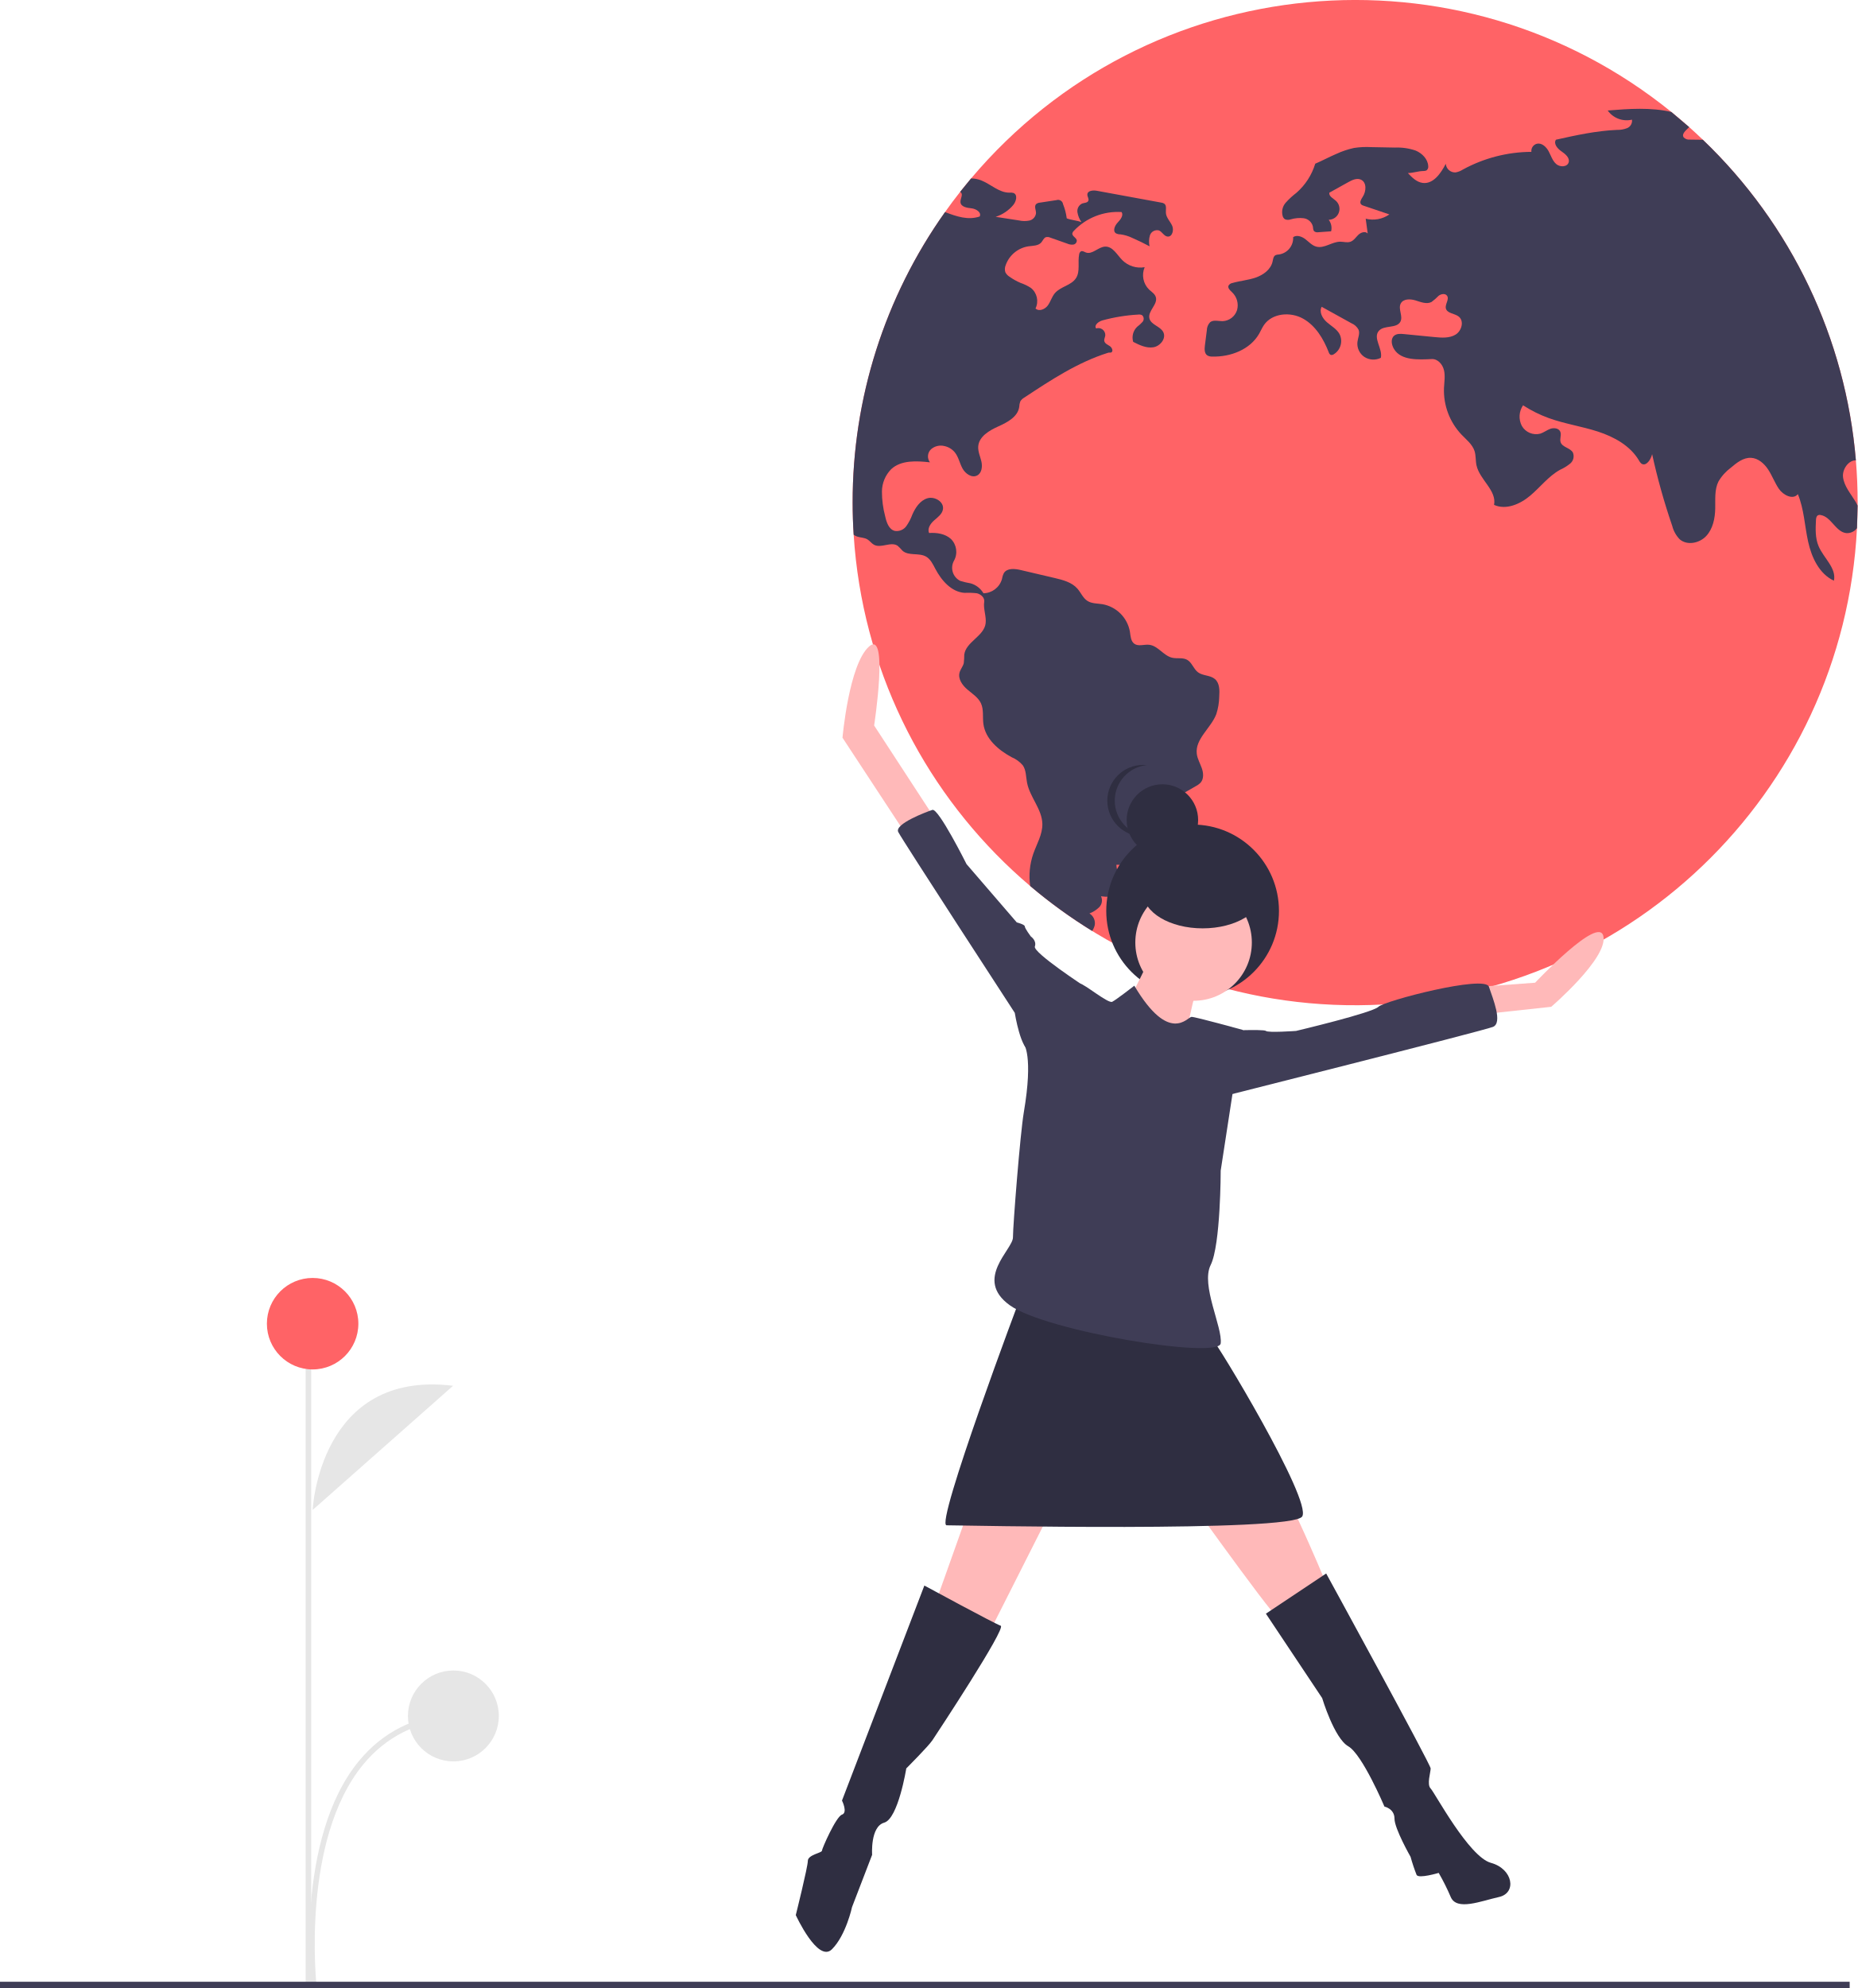
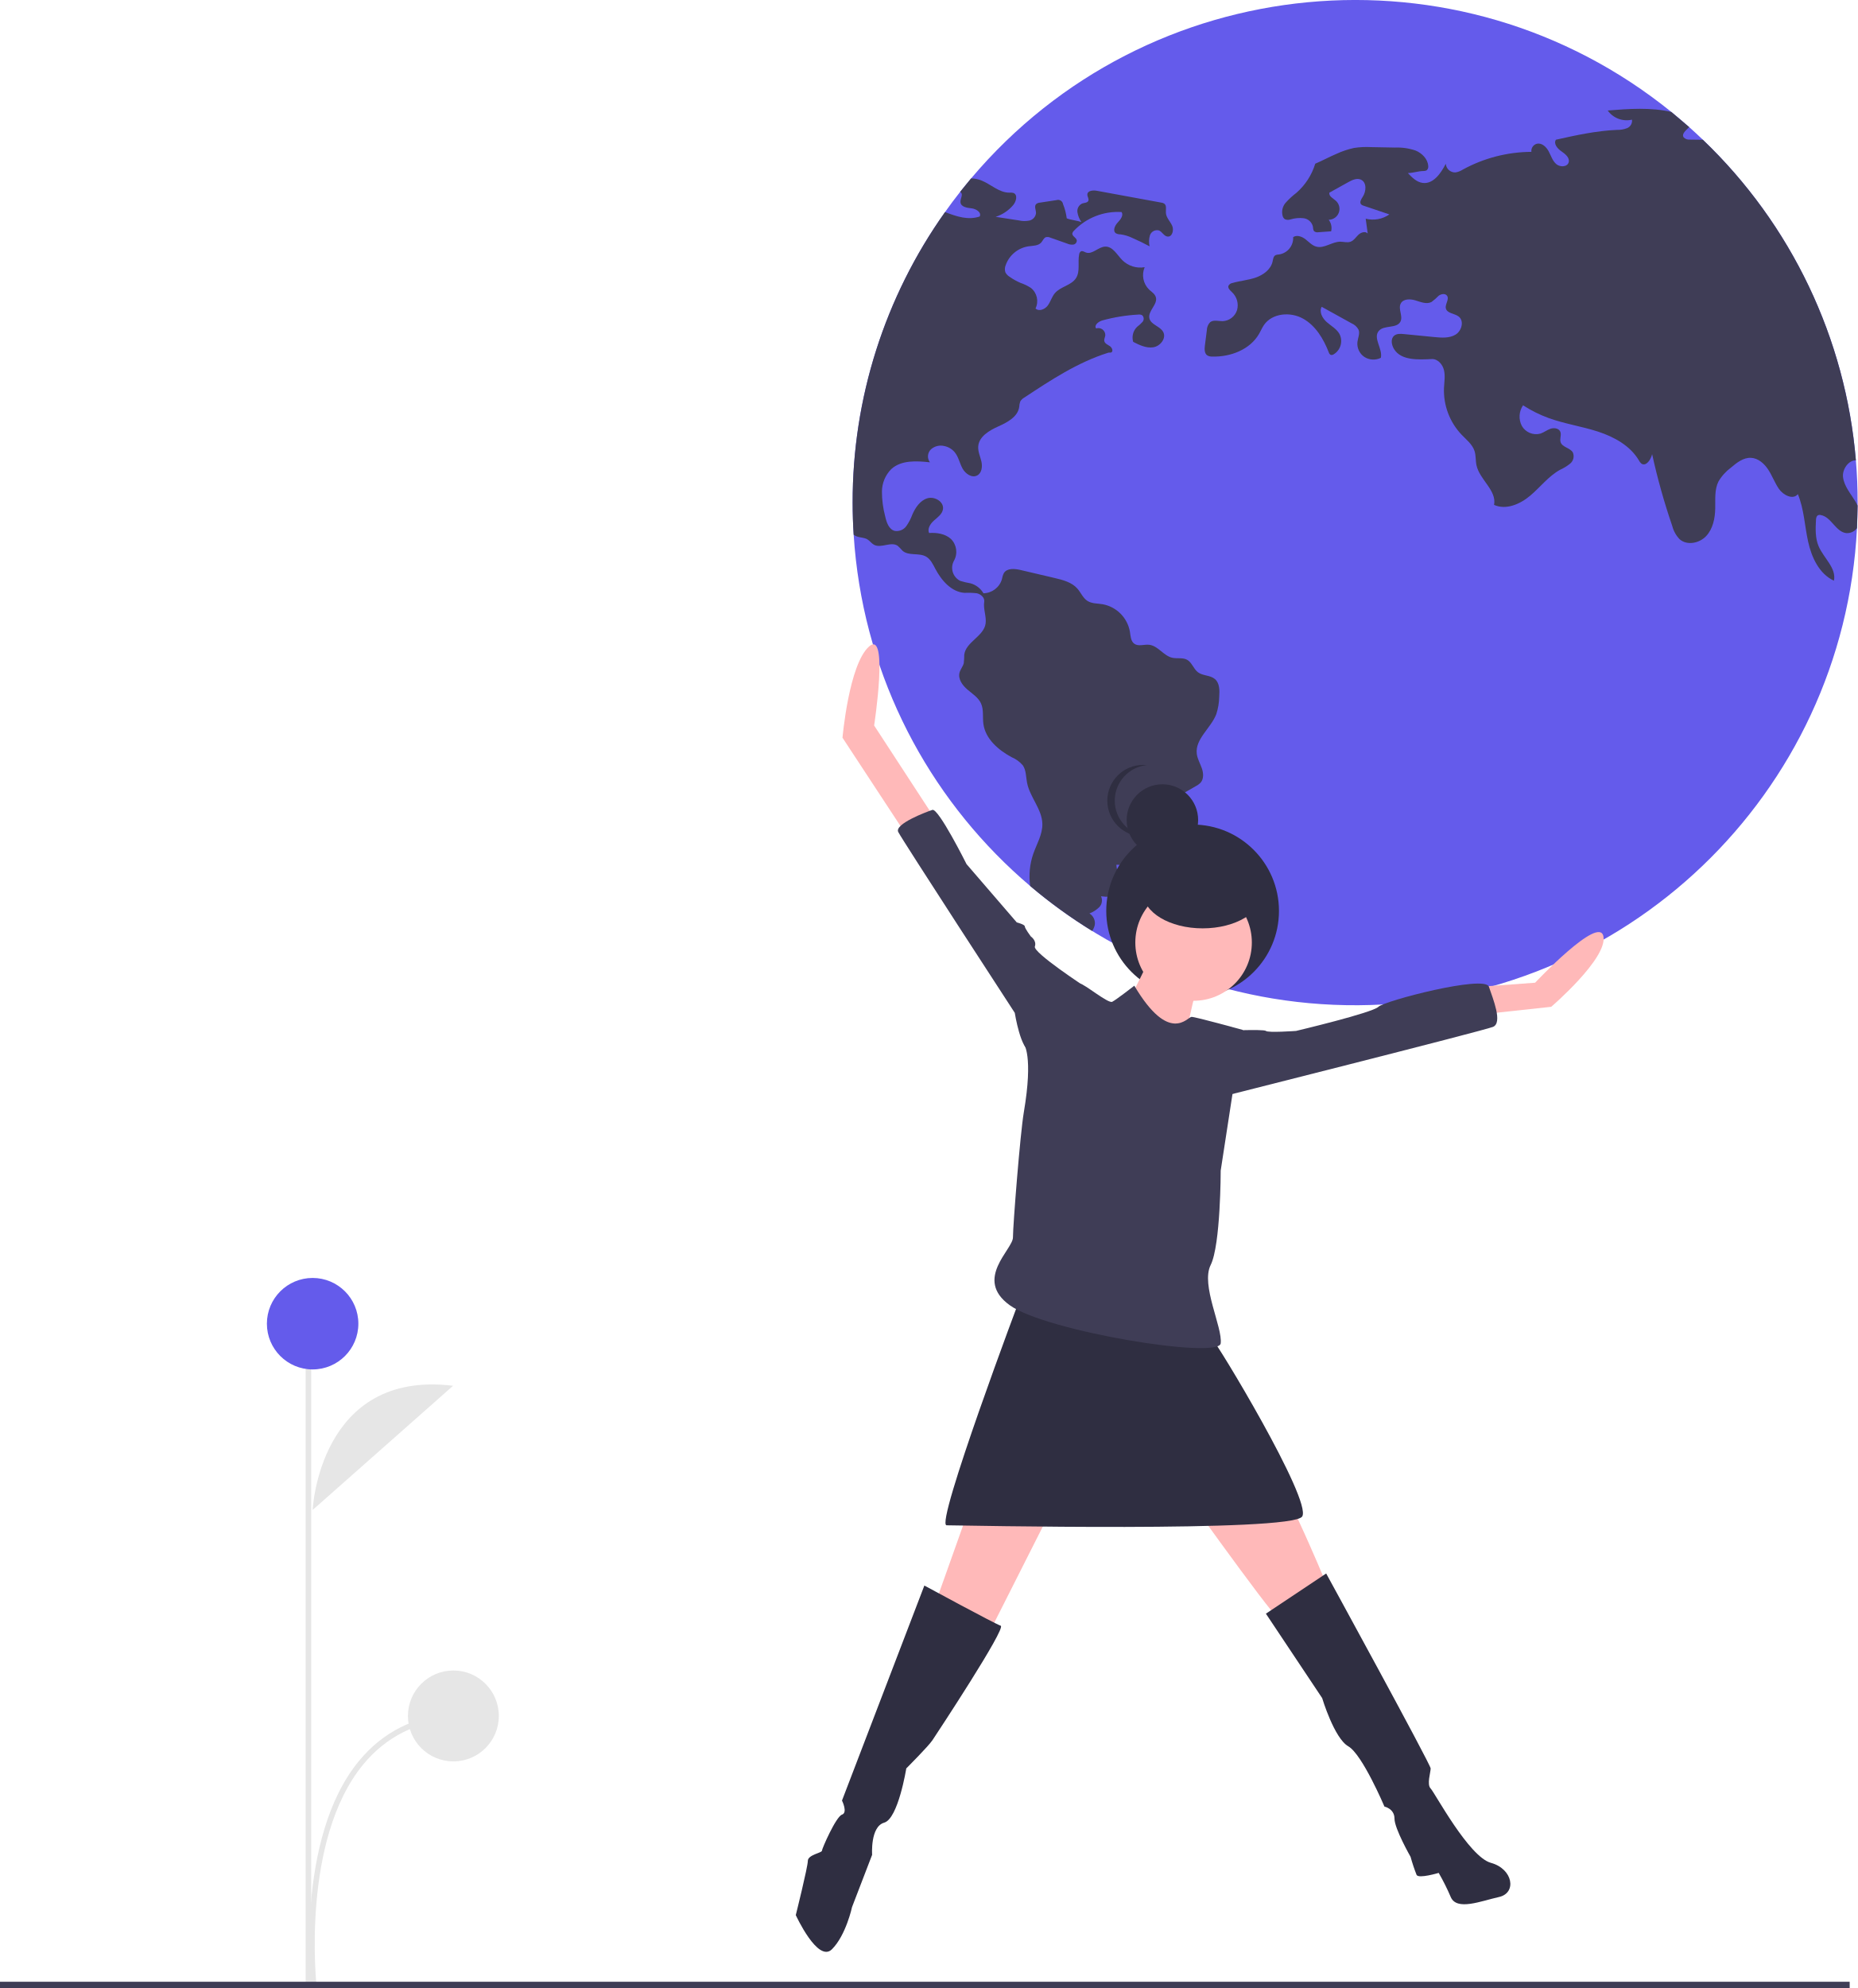
<svg xmlns="http://www.w3.org/2000/svg" id="b64b805f-e6f6-44d8-97ce-775b67d7efb4" data-name="Layer 1" width="666.856" height="713.509" viewBox="0 0 666.856 713.509">
  <path d="M378.799,635.188s2.345-50.443,50.424-44.58" transform="translate(-266.5719 -93.24559)" fill="#e6e6e6" />
  <path d="M378.234,806.116c-.06-.528-5.735-53.091,17.243-80.908,8.48-10.267,19.843-16.016,33.773-17.088l.153,1.982c-13.37,1.029-24.268,6.536-32.391,16.368-22.44,27.162-16.862,78.902-16.804,79.421Z" transform="translate(-266.5719 -93.24559)" fill="#e6e6e6" />
  <rect x="109.72" y="490.367" width="2" height="221" fill="#e6e6e6" />
-   <circle cx="112.227" cy="475.082" r="16.417" fill="#ff6366" />
+   <circle cx="112.227" cy="475.082" r="16.417" fill="#645BEB" />
  <circle cx="162.755" cy="615.865" r="16.313" fill="#e6e6e6" />
-   <path d="M933.428,273.633v1.08q-.037,4.068-.233,8.099a180.387,180.387,0,0,1-360.173,2.356q-.368-5.724-.368-11.535a179.493,179.493,0,0,1,33.169-104.269q2.595-3.681,5.399-7.228c1.288-1.644,2.614-3.252,3.951-4.847a180.421,180.421,0,0,1,251.388-23.855c2.172,1.755,4.307,3.571,6.393,5.424q2.503,2.227,4.921,4.553a179.899,179.899,0,0,1,54.926,115.055Q933.428,265.975,933.428,273.633Z" transform="translate(-266.5719 -93.24559)" fill="#ff6366" />
+   <path d="M933.428,273.633v1.08q-.037,4.068-.233,8.099a180.387,180.387,0,0,1-360.173,2.356q-.368-5.724-.368-11.535a179.493,179.493,0,0,1,33.169-104.269q2.595-3.681,5.399-7.228c1.288-1.644,2.614-3.252,3.951-4.847a180.421,180.421,0,0,1,251.388-23.855c2.172,1.755,4.307,3.571,6.393,5.424q2.503,2.227,4.921,4.553a179.899,179.899,0,0,1,54.926,115.055Q933.428,265.975,933.428,273.633Z" transform="translate(-266.5719 -93.24559)" fill="#645BEB" />
  <path d="M611.223,162.136a1.003,1.003,0,0,1,.245.147c.969.798-.245,2.332-.098,3.595.172,1.62,2.332,1.976,3.964,2.135,1.632.172,3.694,1.485,2.921,2.933-4.099,1.411-8.246.025-12.431-1.583a179.494,179.494,0,0,0-33.169,104.269q0,5.817.368,11.535a4.662,4.662,0,0,0,1.117.601c1.227.466,2.651.38,3.78,1.043.896.528,1.497,1.46,2.393,1.951,2.565,1.399,6.123-1.288,8.516.38a22.004,22.004,0,0,1,1.755,1.792c2.209,1.914,5.841.626,8.394,2.062,1.644.92,2.491,2.761,3.375,4.43,2.197,4.172,5.755,8.271,10.455,8.602a28.155,28.155,0,0,1,4.442.147c1.448.331,2.871,1.595,2.638,3.056-.405,2.516.834,5.264.503,7.78-.601,4.602-7.117,6.614-7.67,11.216a27.711,27.711,0,0,1-.172,3.031c-.295,1.203-1.203,2.184-1.522,3.387-.614,2.27,1.019,4.54,2.798,6.062,1.792,1.534,3.927,2.859,4.908,4.994,1.031,2.27.528,4.908.859,7.375.736,5.387,5.387,9.375,10.173,11.952a10.622,10.622,0,0,1,3.976,2.896c1.227,1.779,1.104,4.123,1.522,6.246,1.006,5.191,5.375,9.473,5.497,14.762.086,3.767-2,7.179-3.252,10.725a24.752,24.752,0,0,0-1.117,11.584,181.251,181.251,0,0,0,22.248,16.137,6.482,6.482,0,0,0,.92-2.062,4.077,4.077,0,0,0-1.902-4.221,10.088,10.088,0,0,0,3.522-2.258,3.455,3.455,0,0,0,.638-3.902c2.16.27,4.724.405,6.148-1.252,1.141-1.325,1.068-3.313.614-4.994-.454-1.693-1.215-3.325-1.227-5.08a91.382,91.382,0,0,0,14.995-.503,9.734,9.734,0,0,0-4.565-5.718c2.258-.38,4.307-3.08,5.019-5.252a13.378,13.378,0,0,0,.098-6.786,3.61,3.61,0,0,1-.074-1.767,3.477,3.477,0,0,1,1.792-1.73q5.596-3.221,11.191-6.43a6.747,6.747,0,0,0,1.792-1.313c1.166-1.387.994-3.46.393-5.166s-1.558-3.313-1.792-5.105c-.687-5.363,5.056-9.216,6.995-14.271a21.434,21.434,0,0,0,1.055-6.246c.16-2.282.172-4.921-1.571-6.381-1.681-1.411-4.295-1.092-6.05-2.405-1.608-1.203-2.16-3.522-3.915-4.491-1.595-.884-3.583-.319-5.363-.736-3.117-.724-5.08-4.319-8.271-4.651-1.792-.196-3.829.687-5.301-.356-1.301-.933-1.35-2.786-1.595-4.356a12.169,12.169,0,0,0-9.817-9.842c-1.853-.295-3.865-.184-5.448-1.203-1.595-1.031-2.319-2.957-3.583-4.393-2.012-2.295-5.203-3.117-8.185-3.816q-6.074-1.417-12.136-2.847c-2.147-.515-4.921-.785-6.087,1.104a8.302,8.302,0,0,0-.712,2.27,7.04,7.04,0,0,1-6.602,4.958,7.801,7.801,0,0,0-4.589-3.559,28.957,28.957,0,0,1-3.73-.884,5.227,5.227,0,0,1-2.258-7.252,6.511,6.511,0,0,0-1.117-7.817c-2.062-1.853-5.043-2.307-7.817-2.123-.724-1.583.491-3.362,1.792-4.516,1.313-1.141,2.896-2.27,3.178-3.988.454-2.7-2.994-4.749-5.608-3.951-2.614.81-4.283,3.35-5.387,5.853a17.653,17.653,0,0,1-2.172,4.16,4.264,4.264,0,0,1-4.123,1.693c-2.16-.552-2.982-3.117-3.46-5.277a34.407,34.407,0,0,1-1.153-8.848,11.55,11.55,0,0,1,3.338-8.05c3.571-3.289,9.068-2.97,13.891-2.442a3.538,3.538,0,0,1,.368-4.663,5.302,5.302,0,0,1,4.81-1.178,6.6,6.6,0,0,1,3.718,2.221c1.374,1.669,1.767,3.939,2.798,5.829,1.043,1.902,3.375,3.522,5.277,2.503,1.657-.884,1.914-3.166,1.509-4.994-.417-1.816-1.288-3.595-1.141-5.461.282-3.546,3.976-5.694,7.228-7.154s6.97-3.436,7.485-6.97a6.513,6.513,0,0,1,.393-2.012,3.934,3.934,0,0,1,1.46-1.374c9.486-6.271,19.143-12.627,29.991-16.051.564-.184.626.012,1.203-.123.81-.466.27-1.755-.503-2.27s-1.804-.92-2-1.828c-.135-.663.258-1.325.356-2a2.497,2.497,0,0,0-3.276-2.528c-.871-1.153.847-2.491,2.246-2.884a61.333,61.333,0,0,1,12.823-2.086,2.283,2.283,0,0,1,1.46.245,1.735,1.735,0,0,1,.11,2.381,13.44,13.44,0,0,1-1.951,1.779,5.36,5.36,0,0,0-1.399,5.387c2.27,1.153,4.724,2.344,7.24,1.939,2.503-.405,4.724-3.227,3.546-5.473-1.092-2.098-4.393-2.577-4.958-4.872-.663-2.687,3.141-5.08,2.282-7.706-.368-1.153-1.522-1.841-2.405-2.663a7.26,7.26,0,0,1-1.583-8.025,9.144,9.144,0,0,1-8.001-2.503c-1.914-1.927-3.436-4.982-6.16-4.884-2.491.074-4.639,2.982-6.97,2.098-.577-.221-1.178-.663-1.73-.405a1.43,1.43,0,0,0-.65,1.068c-.589,2.835.429,6.062-1.117,8.516-1.681,2.663-5.571,3.031-7.608,5.436-1.104,1.301-1.534,3.056-2.552,4.43s-3.166,2.258-4.393,1.055a6.047,6.047,0,0,0-1.644-7.363,15.812,15.812,0,0,0-3.632-1.767,21.557,21.557,0,0,1-4.062-2.258,4.025,4.025,0,0,1-1.485-1.595,3.668,3.668,0,0,1,.098-2.528,10.332,10.332,0,0,1,8.209-6.798c1.62-.221,3.51-.147,4.589-1.387.564-.65.859-1.644,1.693-1.902a2.469,2.469,0,0,1,1.558.184c2.025.712,4.037,1.423,6.062,2.135a4.152,4.152,0,0,0,2.16.356,1.453,1.453,0,0,0,1.264-1.534c-.196-1.006-1.743-1.485-1.595-2.503a1.591,1.591,0,0,1,.503-.859,21.683,21.683,0,0,1,17.192-6.786c.761,1.264-.442,2.749-1.46,3.816-1.006,1.08-1.816,2.994-.589,3.816a3.233,3.233,0,0,0,1.608.368,14.021,14.021,0,0,1,4.295,1.301c2.098.908,4.16,1.914,6.172,2.994a7.782,7.782,0,0,1,.147-3.976,2.7,2.7,0,0,1,3.191-1.73c1.203.466,1.816,2.062,3.105,2.209,1.706.196,2.381-2.332,1.669-3.902s-2.135-2.871-2.246-4.602c-.086-1.153.356-2.589-.564-3.289a2.441,2.441,0,0,0-1.092-.393q-11.559-2.117-23.131-4.246c-1.374-.258-3.35-.061-3.411,1.325-.037.785.663,1.558.356,2.27-.331.761-1.411.699-2.197.969a2.982,2.982,0,0,0-1.718,3.154,8.596,8.596,0,0,0,1.448,3.546c-1.509-.626-3.78-.736-5.289-1.374a20.356,20.356,0,0,0-1.325-5.093,1.797,1.797,0,0,0-2.344-1.448c-1.988.307-3.976.601-5.964.908a2.307,2.307,0,0,0-1.362.528c-.773.822-.012,2.135-.037,3.264a3.059,3.059,0,0,1-2.368,2.638,8.927,8.927,0,0,1-3.78-.049c-2.786-.429-5.559-.859-8.344-1.288a13.669,13.669,0,0,0,6.307-4.221c1.104-1.301,1.693-3.73.098-4.344a3.807,3.807,0,0,0-1.448-.11c-3.78.025-6.761-3.129-10.296-4.467a10.12,10.12,0,0,0-3.473-.638Z" transform="translate(-266.5719 -93.24559)" fill="#3f3d56" />
  <path d="M933.195,282.811a4.431,4.431,0,0,1-3.755,1.779c-3.841-.331-5.461-5.866-9.265-6.491a1.483,1.483,0,0,0-1.006.098c-.564.307-.663,1.068-.699,1.706-.16,3.166-.295,6.455.945,9.375,1.804,4.27,6.479,7.854,5.498,12.382-5.277-2.442-8.025-8.369-9.265-14.051-1.252-5.682-1.448-11.645-3.681-17.02-1.706,2.172-5.264.38-6.811-1.902-1.473-2.16-2.381-4.663-3.804-6.86-1.423-2.184-3.608-4.148-6.209-4.27-2.736-.123-5.117,1.755-7.203,3.534a16.67,16.67,0,0,0-4.479,4.982c-1.46,2.945-1.08,6.406-1.153,9.682-.074,3.534-.822,7.277-3.24,9.878-2.417,2.589-6.872,3.497-9.535,1.153a10.756,10.756,0,0,1-2.663-4.798,233.479,233.479,0,0,1-7.215-25.745c-.442,1.988-2.197,4.553-3.865,3.387a3.447,3.447,0,0,1-.884-1.153c-3.117-5.264-8.872-8.43-14.701-10.332-5.817-1.89-11.94-2.773-17.695-4.859a45.242,45.242,0,0,1-9.191-4.577,7.237,7.237,0,0,0-.442,7.387,5.918,5.918,0,0,0,6.651,2.786c1.276-.417,2.356-1.301,3.62-1.743,1.264-.429,2.97-.221,3.522,1.006.54,1.166-.27,2.577.135,3.804.601,1.853,3.411,2,4.393,3.694a3.419,3.419,0,0,1-.92,3.951,16.538,16.538,0,0,1-3.706,2.282c-4.123,2.295-7.056,6.209-10.664,9.252-3.608,3.056-8.7,5.277-12.995,3.325,1.019-5.191-5.154-8.995-6.295-14.161-.38-1.706-.184-3.51-.712-5.166-.773-2.405-2.908-4.05-4.651-5.866a23.056,23.056,0,0,1-6.32-16.75c.098-2.135.491-4.307,0-6.393-.479-2.074-2.209-4.086-4.344-4-4.872.221-11.02.589-13.572-3.571-.92-1.485-1.313-3.657.012-4.798.933-.798,2.307-.724,3.522-.601,3.669.356,7.326.724,10.995,1.08,2.565.245,5.338.454,7.547-.884s3.166-4.908,1.117-6.491c-1.485-1.153-4.16-1.092-4.602-2.921-.356-1.534,1.338-3.264.417-4.553-.65-.908-2.123-.663-3.019.025a19.721,19.721,0,0,1-2.54,2.221c-1.755.908-3.841.037-5.731-.552s-4.418-.638-5.326,1.117c-1.031,1.951.896,4.528-.11,6.491-1.35,2.589-5.89,1.117-7.78,3.35-2.16,2.552,1.473,6.381.749,9.645a6.013,6.013,0,0,1-5.927-.331,5.738,5.738,0,0,1-2.479-5.35c.172-1.473.945-2.982.429-4.369a5.1,5.1,0,0,0-2.589-2.368q-5.338-2.963-10.676-5.902c-.994,1.841.258,4.111,1.828,5.498,1.558,1.374,3.522,2.417,4.553,4.234a5.564,5.564,0,0,1-2.086,7.338,1.294,1.294,0,0,1-1.068.184,1.479,1.479,0,0,1-.687-.92c-1.877-4.823-4.712-9.572-9.228-12.087-4.528-2.528-11.02-2-13.989,2.233-.699,1.006-1.178,2.16-1.792,3.227-3.252,5.657-10.246,8.332-16.775,8.16a3.233,3.233,0,0,1-1.828-.429c-1.055-.724-1.006-2.27-.847-3.546.233-1.804.454-3.595.687-5.399a4.324,4.324,0,0,1,1.19-2.957c1.215-.957,2.957-.356,4.504-.38a5.673,5.673,0,0,0,5.166-3.988,6.411,6.411,0,0,0-1.792-6.381c-.699-.663-1.644-1.497-1.276-2.393a1.989,1.989,0,0,1,1.387-.933c2.761-.798,5.694-1.006,8.406-1.963,2.724-.945,5.363-2.884,6.013-5.694.196-.859.282-1.902,1.055-2.332a3.418,3.418,0,0,1,1.227-.245,5.972,5.972,0,0,0,5.117-6.222c1.301-.908,3.129-.233,4.393.736,1.252.969,2.368,2.246,3.902,2.663,2.859.785,5.62-1.755,8.59-1.767,1.252,0,2.54.442,3.706.012,1.19-.429,1.902-1.608,2.81-2.479.92-.884,2.516-1.411,3.362-.466-.245-1.779-.479-3.546-.724-5.313a10.445,10.445,0,0,0,8.504-1.546c-3.092-1.043-6.172-2.086-9.265-3.129a1.999,1.999,0,0,1-.871-.466c-.675-.724,0-1.853.54-2.675,1.313-1.976,1.534-5.228-.626-6.209-1.473-.675-3.154.135-4.565.92-2.258,1.252-4.516,2.516-6.774,3.767-.209,1.288,1.362,2.025,2.332,2.884a3.91,3.91,0,0,1-2.552,6.835,4.898,4.898,0,0,1,.871,4.135c-1.509.11-3.031.221-4.553.331a1.955,1.955,0,0,1-1.473-.295c-.491-.429-.417-1.19-.54-1.828a3.95,3.95,0,0,0-3.338-2.908,11.523,11.523,0,0,0-4.651.429,2.834,2.834,0,0,1-2.012-.049,2.008,2.008,0,0,1-.785-1.006,5.131,5.131,0,0,1,1.031-4.933,28.238,28.238,0,0,1,3.878-3.571,22.606,22.606,0,0,0,6.737-10.431c2.503-1.055,5.093-2.479,7.608-3.534a30.393,30.393,0,0,1,6.32-2.123,29.864,29.864,0,0,1,6.197-.295c2.822.049,5.657.098,8.479.16a20.407,20.407,0,0,1,7.424,1.068c2.319.957,4.369,3.031,4.528,5.534a1.699,1.699,0,0,1-.552,1.558,1.988,1.988,0,0,1-1.068.245c-2.344.074-3.338.663-5.682.749,1.485,1.583,3.154,3.252,5.313,3.534,3.804.491,6.541-3.448,8.295-6.872a3.349,3.349,0,0,0,3.497,3.105,7.053,7.053,0,0,0,2.638-1.031,51.899,51.899,0,0,1,24.604-6.356,2.649,2.649,0,0,1,2.025-2.921c1.755-.344,3.325,1.166,4.172,2.736.834,1.571,1.362,3.387,2.712,4.565,1.338,1.178,3.927,1.117,4.454-.577.515-1.632-1.19-3.031-2.602-4-1.423-.957-2.908-2.736-1.951-4.16,7.215-1.608,14.492-3.203,21.892-3.522a9.316,9.316,0,0,0,3.681-.638,2.861,2.861,0,0,0,1.718-3.031,8.367,8.367,0,0,1-8.713-3.289c7.596-.626,15.548-1.178,22.849.528l6.393,5.424c-1.215,1.264-2.835,2.454-1.951,3.718a2.72,2.72,0,0,0,2.246.773c1.546.025,3.092.061,4.626.061a179.899,179.899,0,0,1,54.926,115.055c-2.577-.098-4.945,3.166-4.614,6.013.393,3.301,2.773,5.952,4.479,8.798a13.408,13.408,0,0,1,.761,1.436Z" transform="translate(-266.5719 -93.24559)" fill="#3f3d56" />
  <circle cx="428.126" cy="326.94" r="31" fill="#2f2e41" />
  <path d="M679.9,435.847s-10.097,22.358-12.982,23.079,23.8,13.703,23.8,13.703,5.049-27.406,7.212-28.849S679.9,435.847,679.9,435.847Z" transform="translate(-266.5719 -93.24559)" fill="#ffb9b9" />
  <polygon points="353.467 525.791 334.715 578.44 354.909 586.374 389.528 517.858 353.467 525.791" fill="#ffb9b9" />
  <path d="M685.67,620.479s37.503,52.649,39.667,53.37S742.646,661.589,742.646,661.589s-18.752-45.437-24.521-47.601S685.67,620.479,685.67,620.479Z" transform="translate(-266.5719 -93.24559)" fill="#ffb9b9" />
  <path d="M598.402,662.31l-29.57,77.171s2.164,4.327,0,5.049-7.212,12.261-7.212,12.982-5.049,1.442-5.049,3.606-4.327,19.473-4.327,19.473,7.933,17.309,12.982,12.261S572.438,777.705,572.438,777.705l7.212-18.752s-.721-10.097,4.327-11.54,7.933-19.473,7.933-19.473,7.933-7.933,9.376-10.097,26.685-40.388,24.521-41.11S598.402,662.31,598.402,662.31Z" transform="translate(-266.5719 -93.24559)" fill="#2f2e41" />
  <path d="M721.009,672.407l21.637-14.424s37.503,68.516,37.503,69.958-1.442,5.77,0,7.212,13.703,24.521,21.637,26.685,9.376,10.818,2.885,12.261-15.146,5.049-17.309,0a79.371,79.371,0,0,0-4.327-8.655s-7.212,2.164-7.933.721a66.371,66.371,0,0,1-2.164-6.491s-5.77-10.097-5.77-13.703-3.606-4.327-3.606-4.327-7.933-18.752-12.982-21.637-9.376-17.309-9.376-17.309Z" transform="translate(-266.5719 -93.24559)" fill="#2f2e41" />
  <circle cx="428.474" cy="338.274" r="20.915" fill="#ffb9b9" />
  <path d="M633.02,558.454s-30.955,82.234-26.628,82.234,124.043,2.605,127.649-3.165-31.063-63.202-32.505-63.923S633.02,558.454,633.02,558.454Z" transform="translate(-266.5719 -93.24559)" fill="#2f2e41" />
  <path d="M602.008,386.804l-21.637-33.176s5.351-34.802-1.862-28.311-9.495,32.704-9.495,32.704l25.059,38.16Z" transform="translate(-266.5719 -93.24559)" fill="#ffb9b9" />
  <path d="M798.18,447.386l19.473-1.442s23.079-24.521,24.521-16.588-18.752,25.243-18.752,25.243l-26.685,2.885Z" transform="translate(-266.5719 -93.24559)" fill="#ffb9b9" />
  <path d="M656.1,454.599v-7.212S637.348,435.126,638.069,432.962s-1.442-3.606-1.442-3.606-2.164-2.885-2.164-3.606-2.885-1.442-2.885-1.442l-18.031-20.915s-10.097-20.194-12.261-19.473-13.703,5.049-12.261,7.933,41.831,64.91,41.831,64.91,2.164,13.703,5.77,13.703S656.1,454.599,656.1,454.599Z" transform="translate(-266.5719 -93.24559)" fill="#3f3d56" />
  <path d="M704.421,463.253s15.867-.721,16.588,0,10.818,0,10.818,0,27.406-6.491,29.57-8.655,38.225-11.54,39.667-7.212,5.049,12.982,1.442,14.424-100.971,25.964-100.971,25.964Z" transform="translate(-266.5719 -93.24559)" fill="#3f3d56" />
  <circle cx="417.282" cy="294.313" r="12.827" fill="#2f2e41" />
  <path d="M666.751,380.611a12.829,12.829,0,0,1,11.491-12.758,12.971,12.971,0,0,0-1.336-.069,12.827,12.827,0,1,0,0,25.655,12.968,12.968,0,0,0,1.336-.069A12.829,12.829,0,0,1,666.751,380.611Z" transform="translate(-266.5719 -93.24559)" fill="#2f2e41" />
  <ellipse cx="431.732" cy="320.367" rx="21.379" ry="12.827" fill="#2f2e41" />
  <path d="M673.769,447.026s-6.491,5.049-7.933,5.77-10.097-6.491-11.54-6.491-20.194,21.637-20.194,21.637,3.485,4.014,0,24.521c-1.307,7.691-3.9,40.572-3.9,44.9s-14.131,14.962-1.149,24.338,75.007,19.473,75.728,13.703-7.212-20.915-3.606-28.128,3.606-33.897,3.606-33.897l4.327-28.128,3.606-22.358s-16.949-4.688-18.391-4.688S686.391,468.302,673.769,447.026Z" transform="translate(-266.5719 -93.24559)" fill="#3f3d56" />
  <rect y="711.268" width="664" height="2.241" fill="#3f3d56" />
</svg>
